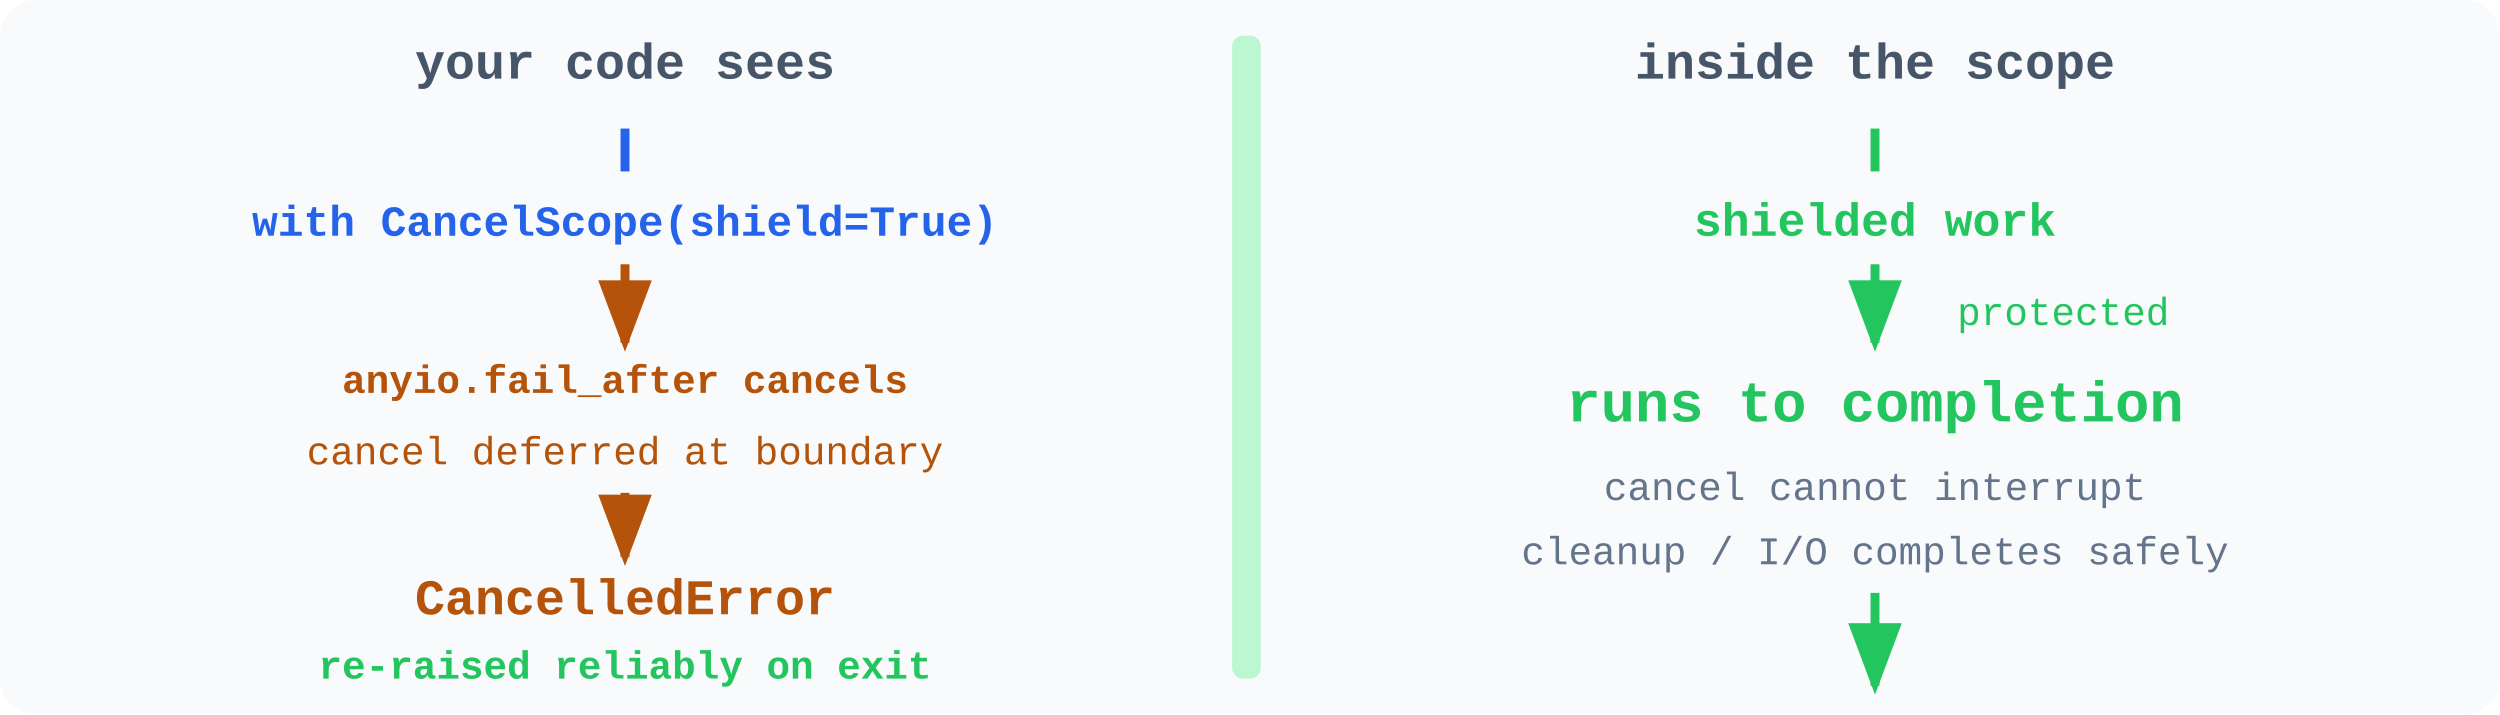
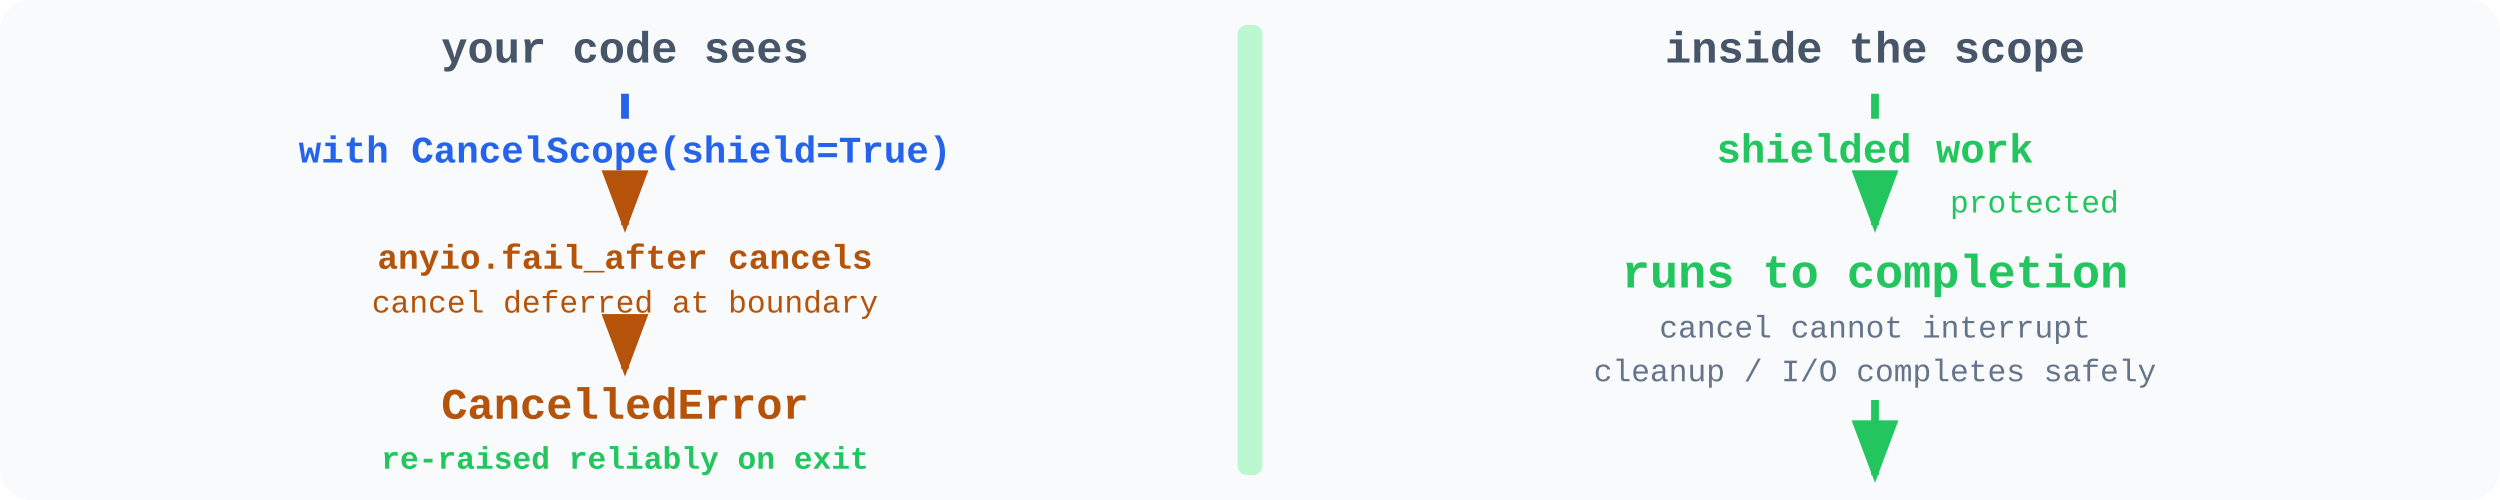
- <svg xmlns="http://www.w3.org/2000/svg" font-family="'Courier New', monospace" height="200" viewBox="0 0 700 200" width="700">
+ <svg xmlns="http://www.w3.org/2000/svg" font-family="'Courier New', monospace" height="160" viewBox="0 0 800 160" width="800">
  <defs>
    <marker id="arrowGreen" markerHeight="6" markerWidth="8" orient="auto" refX="7" refY="3">
      <polygon fill="#22c55e" points="0 0, 8 3, 0 6" />
    </marker>
    <marker id="arrowAmber" markerHeight="6" markerWidth="8" orient="auto" refX="7" refY="3">
      <polygon fill="#b45309" points="0 0, 8 3, 0 6" />
    </marker>
  </defs>
-   <rect fill="#f8fafc" height="200" rx="10" width="700" />
-   <text fill="#475569" font-size="14" font-weight="600" text-anchor="middle" x="175" y="22">your code sees</text>
-   <text fill="#475569" font-size="14" font-weight="600" text-anchor="middle" x="525" y="22">inside the scope</text>
-   <rect fill="#bbf7d0" height="180" rx="3" width="8" x="345" y="10" />
-   <line stroke="#2563eb" stroke-width="2.5" x1="175" x2="175" y1="36" y2="48" />
-   <text fill="#2563eb" font-size="12" font-weight="700" text-anchor="middle" x="175" y="66">with CancelScope(shield=True)</text>
-   <line marker-end="url(#arrowAmber)" stroke="#b45309" stroke-width="2.5" x1="175" x2="175" y1="74" y2="96" />
-   <text fill="#b45309" font-size="11" font-weight="600" text-anchor="middle" x="175" y="110">anyio.fail_after cancels</text>
-   <text fill="#b45309" font-size="11" text-anchor="middle" x="175" y="130">cancel deferred at boundary</text>
-   <line marker-end="url(#arrowAmber)" stroke="#b45309" stroke-width="2.5" x1="175" x2="175" y1="138" y2="156" />
-   <text fill="#b45309" font-size="14" font-weight="700" text-anchor="middle" x="175" y="172">CancelledError</text>
-   <text fill="#22c55e" font-size="11" font-weight="600" text-anchor="middle" x="175" y="190">re-raised reliably on exit</text>
-   <line stroke="#22c55e" stroke-width="2.5" x1="525" x2="525" y1="36" y2="48" />
-   <text fill="#22c55e" font-size="13" font-weight="600" text-anchor="middle" x="525" y="66">shielded work</text>
-   <line marker-end="url(#arrowGreen)" stroke="#22c55e" stroke-width="2.5" x1="525" x2="525" y1="74" y2="96" />
-   <text fill="#22c55e" font-size="11" x="548" y="91">protected</text>
-   <text fill="#22c55e" font-size="16" font-weight="700" text-anchor="middle" x="525" y="118">runs to completion</text>
-   <text fill="#64748b" font-size="11" text-anchor="middle" x="525" y="140">cancel cannot interrupt</text>
-   <text fill="#64748b" font-size="11" text-anchor="middle" x="525" y="158">cleanup / I/O completes safely</text>
-   <line marker-end="url(#arrowGreen)" stroke="#22c55e" stroke-width="2.5" x1="525" x2="525" y1="166" y2="192" />
+   <rect fill="#f8fafc" height="160" rx="10" width="800" />
+   <text fill="#475569" font-size="14" font-weight="600" text-anchor="middle" x="200" y="20">your code sees</text>
+   <text fill="#475569" font-size="14" font-weight="600" text-anchor="middle" x="600" y="20">inside the scope</text>
+   <rect fill="#bbf7d0" height="144" rx="3" width="8" x="396" y="8" />
+   <line stroke="#2563eb" stroke-width="2.5" x1="200" x2="200" y1="30" y2="38" />
+   <text fill="#2563eb" font-size="12" font-weight="700" text-anchor="middle" x="200" y="52">with CancelScope(shield=True)</text>
+   <line marker-end="url(#arrowAmber)" stroke="#b45309" stroke-width="2.5" x1="200" x2="200" y1="58" y2="72" />
+   <text fill="#b45309" font-size="11" font-weight="600" text-anchor="middle" x="200" y="86">anyio.fail_after cancels</text>
+   <text fill="#b45309" font-size="10" text-anchor="middle" x="200" y="100">cancel deferred at boundary</text>
+   <line marker-end="url(#arrowAmber)" stroke="#b45309" stroke-width="2.5" x1="200" x2="200" y1="106" y2="118" />
+   <text fill="#b45309" font-size="14" font-weight="700" text-anchor="middle" x="200" y="134">CancelledError</text>
+   <text fill="#22c55e" font-size="10" font-weight="600" text-anchor="middle" x="200" y="150">re-raised reliably on exit</text>
+   <line stroke="#22c55e" stroke-width="2.5" x1="600" x2="600" y1="30" y2="38" />
+   <text fill="#22c55e" font-size="13" font-weight="600" text-anchor="middle" x="600" y="52">shielded work</text>
+   <line marker-end="url(#arrowGreen)" stroke="#22c55e" stroke-width="2.5" x1="600" x2="600" y1="58" y2="72" />
+   <text fill="#22c55e" font-size="10" x="624" y="68">protected</text>
+   <text fill="#22c55e" font-size="15" font-weight="700" text-anchor="middle" x="600" y="92">runs to completion</text>
+   <text fill="#64748b" font-size="10" text-anchor="middle" x="600" y="108">cancel cannot interrupt</text>
+   <text fill="#64748b" font-size="10" text-anchor="middle" x="600" y="122">cleanup / I/O completes safely</text>
+   <line marker-end="url(#arrowGreen)" stroke="#22c55e" stroke-width="2.5" x1="600" x2="600" y1="128" y2="152" />
</svg>
